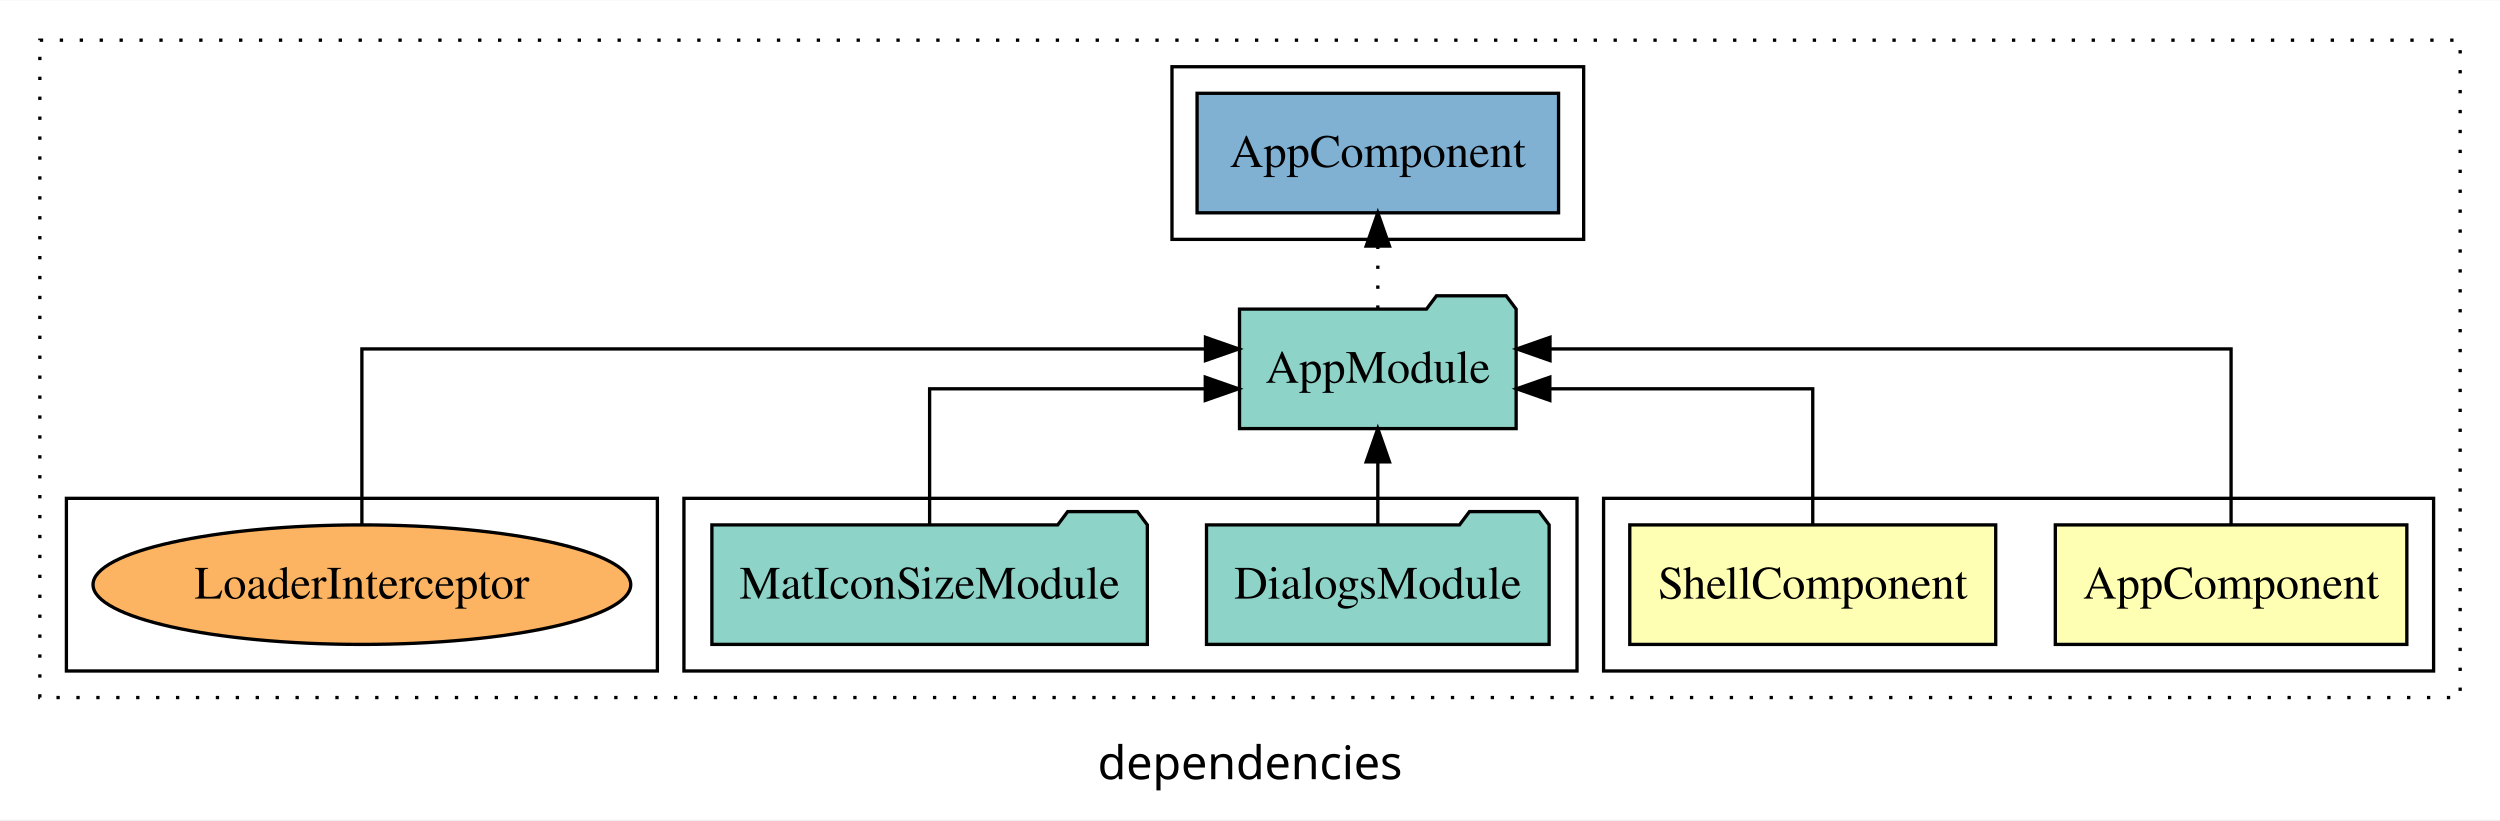
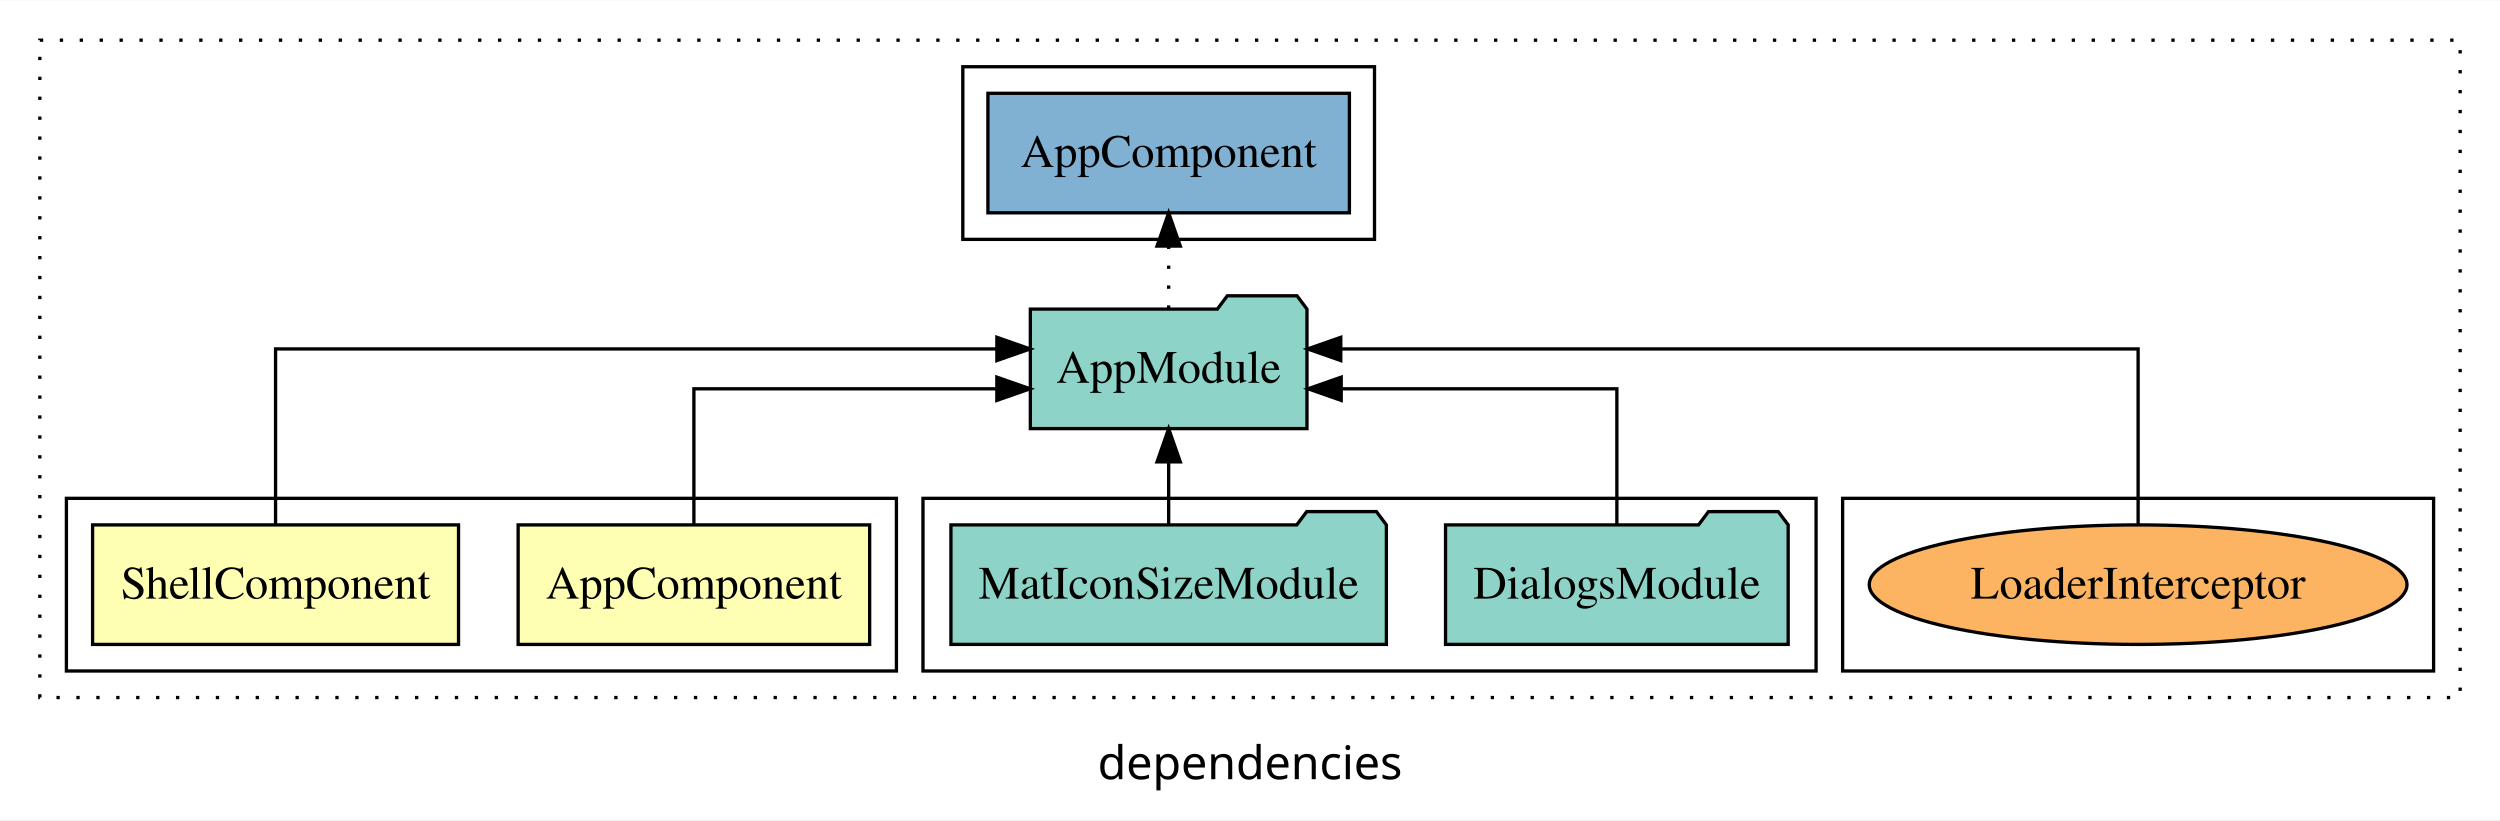
<svg xmlns="http://www.w3.org/2000/svg" width="753pt" height="247pt" viewBox="0.00 0.00 753.00 246.80">
  <g id="graph0" class="graph" transform="scale(1 1) rotate(0) translate(4 242.8)">
    <polygon fill="white" stroke="transparent" points="-4,4 -4,-242.8 749,-242.8 749,4 -4,4" />
    <text text-anchor="middle" x="372.5" y="-8.2" font-family="sans-serif" font-size="14.00">dependencies</text>
    <g id="clust1" class="cluster">
      <polygon fill="none" stroke="black" stroke-dasharray="1,5" points="8,-32.8 8,-230.8 737,-230.8 737,-32.8 8,-32.8" />
    </g>
-     <g id="clust2" class="cluster">
-       <polygon fill="none" stroke="black" points="479,-40.8 479,-92.8 729,-92.8 729,-40.8 479,-40.8" />
+     <g id="clust8" class="cluster">
+       <polygon fill="none" stroke="black" points="551,-40.8 551,-92.8 729,-92.8 729,-40.8 551,-40.8" />
+     </g>
+     <g id="clust7" class="cluster">
+       <polygon fill="none" stroke="black" points="286,-170.8 286,-222.8 410,-222.8 410,-170.8 286,-170.8" />
    </g>
    <g id="clust5" class="cluster">
-       <polygon fill="none" stroke="black" points="202,-40.8 202,-92.8 471,-92.8 471,-40.8 202,-40.8" />
+       <polygon fill="none" stroke="black" points="274,-40.8 274,-92.8 543,-92.8 543,-40.8 274,-40.8" />
    </g>
-     <g id="clust7" class="cluster">
-       <polygon fill="none" stroke="black" points="349,-170.8 349,-222.8 473,-222.8 473,-170.8 349,-170.8" />
-     </g>
-     <g id="clust8" class="cluster">
-       <polygon fill="none" stroke="black" points="16,-40.8 16,-92.8 194,-92.8 194,-40.8 16,-40.8" />
+     <g id="clust2" class="cluster">
+       <polygon fill="none" stroke="black" points="16,-40.8 16,-92.8 266,-92.8 266,-40.8 16,-40.8" />
    </g>
    <g id="node1" class="node">
-       <polygon fill="#ffffb3" stroke="black" points="720.94,-84.8 615.06,-84.8 615.06,-48.8 720.94,-48.8 720.94,-84.8" />
-       <text text-anchor="middle" x="668" y="-62.6" font-family="Times,serif" font-size="14.00">AppComponent</text>
+       <polygon fill="#ffffb3" stroke="black" points="257.94,-84.8 152.06,-84.8 152.06,-48.8 257.94,-48.8 257.94,-84.8" />
+       <text text-anchor="middle" x="205" y="-62.6" font-family="Times,serif" font-size="14.00">AppComponent</text>
    </g>
    <g id="node3" class="node">
-       <polygon fill="#8dd3c7" stroke="black" points="452.66,-149.8 449.66,-153.8 428.66,-153.8 425.66,-149.8 369.34,-149.8 369.34,-113.8 452.66,-113.8 452.66,-149.8" />
-       <text text-anchor="middle" x="411" y="-127.6" font-family="Times,serif" font-size="14.00">AppModule</text>
+       <polygon fill="#8dd3c7" stroke="black" points="389.66,-149.8 386.66,-153.8 365.66,-153.8 362.66,-149.8 306.34,-149.8 306.34,-113.8 389.66,-113.8 389.66,-149.8" />
+       <text text-anchor="middle" x="348" y="-127.6" font-family="Times,serif" font-size="14.00">AppModule</text>
    </g>
    <g id="edge1" class="edge">
-       <path fill="none" stroke="black" d="M668,-85.08C668,-106.12 668,-137.8 668,-137.8 668,-137.8 462.86,-137.8 462.86,-137.8" />
-       <polygon fill="black" stroke="black" points="462.86,-134.3 452.86,-137.8 462.86,-141.3 462.86,-134.3" />
+       <path fill="none" stroke="black" d="M205,-84.82C205,-102.17 205,-125.8 205,-125.8 205,-125.8 296.25,-125.8 296.25,-125.8" />
+       <polygon fill="black" stroke="black" points="296.25,-129.3 306.25,-125.8 296.25,-122.3 296.25,-129.3" />
    </g>
    <g id="node2" class="node">
-       <polygon fill="#ffffb3" stroke="black" points="597.11,-84.8 486.89,-84.8 486.89,-48.8 597.11,-48.8 597.11,-84.8" />
-       <text text-anchor="middle" x="542" y="-62.6" font-family="Times,serif" font-size="14.00">ShellComponent</text>
+       <polygon fill="#ffffb3" stroke="black" points="134.11,-84.8 23.89,-84.8 23.89,-48.8 134.11,-48.8 134.11,-84.8" />
+       <text text-anchor="middle" x="79" y="-62.6" font-family="Times,serif" font-size="14.00">ShellComponent</text>
    </g>
    <g id="edge2" class="edge">
-       <path fill="none" stroke="black" d="M542,-84.82C542,-102.17 542,-125.8 542,-125.8 542,-125.8 462.81,-125.8 462.81,-125.8" />
-       <polygon fill="black" stroke="black" points="462.81,-122.3 452.81,-125.8 462.81,-129.3 462.81,-122.3" />
+       <path fill="none" stroke="black" d="M79,-85.08C79,-106.12 79,-137.8 79,-137.8 79,-137.8 296.26,-137.8 296.26,-137.8" />
+       <polygon fill="black" stroke="black" points="296.26,-141.3 306.26,-137.8 296.26,-134.3 296.26,-141.3" />
    </g>
    <g id="node6" class="node">
-       <polygon fill="#80b1d3" stroke="black" points="465.44,-214.8 356.56,-214.8 356.56,-178.8 465.44,-178.8 465.44,-214.8" />
-       <text text-anchor="middle" x="411" y="-192.6" font-family="Times,serif" font-size="14.00">AppComponent </text>
+       <polygon fill="#80b1d3" stroke="black" points="402.44,-214.8 293.56,-214.8 293.56,-178.8 402.44,-178.8 402.44,-214.8" />
+       <text text-anchor="middle" x="348" y="-192.6" font-family="Times,serif" font-size="14.00">AppComponent </text>
    </g>
    <g id="edge5" class="edge">
-       <path fill="none" stroke="black" stroke-dasharray="1,5" d="M411,-149.91C411,-149.91 411,-168.79 411,-168.79" />
-       <polygon fill="black" stroke="black" points="407.5,-168.79 411,-178.79 414.5,-168.79 407.5,-168.79" />
+       <path fill="none" stroke="black" stroke-dasharray="1,5" d="M348,-149.91C348,-149.91 348,-168.79 348,-168.79" />
+       <polygon fill="black" stroke="black" points="344.5,-168.79 348,-178.79 351.5,-168.79 344.5,-168.79" />
    </g>
    <g id="node4" class="node">
-       <polygon fill="#8dd3c7" stroke="black" points="462.6,-84.8 459.6,-88.8 438.6,-88.8 435.6,-84.8 359.4,-84.8 359.4,-48.8 462.6,-48.8 462.6,-84.8" />
-       <text text-anchor="middle" x="411" y="-62.6" font-family="Times,serif" font-size="14.00">DialogsModule</text>
+       <polygon fill="#8dd3c7" stroke="black" points="534.6,-84.8 531.6,-88.8 510.6,-88.8 507.6,-84.8 431.4,-84.8 431.4,-48.8 534.6,-48.8 534.6,-84.8" />
+       <text text-anchor="middle" x="483" y="-62.6" font-family="Times,serif" font-size="14.00">DialogsModule</text>
    </g>
    <g id="edge3" class="edge">
-       <path fill="none" stroke="black" d="M411,-84.91C411,-84.91 411,-103.79 411,-103.79" />
-       <polygon fill="black" stroke="black" points="407.5,-103.79 411,-113.79 414.5,-103.79 407.5,-103.79" />
+       <path fill="none" stroke="black" d="M483,-84.82C483,-102.17 483,-125.8 483,-125.8 483,-125.8 399.97,-125.8 399.97,-125.8" />
+       <polygon fill="black" stroke="black" points="399.97,-122.3 389.97,-125.8 399.97,-129.3 399.97,-122.3" />
    </g>
    <g id="node5" class="node">
-       <polygon fill="#8dd3c7" stroke="black" points="341.58,-84.8 338.58,-88.8 317.58,-88.8 314.58,-84.8 210.42,-84.8 210.42,-48.8 341.58,-48.8 341.58,-84.8" />
-       <text text-anchor="middle" x="276" y="-62.6" font-family="Times,serif" font-size="14.00">MatIconSizeModule</text>
+       <polygon fill="#8dd3c7" stroke="black" points="413.58,-84.8 410.58,-88.8 389.58,-88.8 386.58,-84.8 282.42,-84.8 282.42,-48.8 413.58,-48.8 413.58,-84.8" />
+       <text text-anchor="middle" x="348" y="-62.6" font-family="Times,serif" font-size="14.00">MatIconSizeModule</text>
    </g>
    <g id="edge4" class="edge">
-       <path fill="none" stroke="black" d="M276,-84.82C276,-102.17 276,-125.8 276,-125.8 276,-125.8 359.03,-125.8 359.03,-125.8" />
-       <polygon fill="black" stroke="black" points="359.03,-129.3 369.03,-125.8 359.03,-122.3 359.03,-129.3" />
+       <path fill="none" stroke="black" d="M348,-84.91C348,-84.91 348,-103.79 348,-103.79" />
+       <polygon fill="black" stroke="black" points="344.5,-103.79 348,-113.79 351.5,-103.79 344.5,-103.79" />
    </g>
    <g id="node7" class="node">
-       <ellipse fill="#fdb462" stroke="black" cx="105" cy="-66.8" rx="80.98" ry="18" />
-       <text text-anchor="middle" x="105" y="-62.6" font-family="Times,serif" font-size="14.00">LoaderInterceptor</text>
+       <ellipse fill="#fdb462" stroke="black" cx="640" cy="-66.8" rx="80.98" ry="18" />
+       <text text-anchor="middle" x="640" y="-62.6" font-family="Times,serif" font-size="14.00">LoaderInterceptor</text>
    </g>
    <g id="edge6" class="edge">
-       <path fill="none" stroke="black" d="M105,-85.08C105,-106.12 105,-137.8 105,-137.8 105,-137.8 359.09,-137.8 359.09,-137.8" />
-       <polygon fill="black" stroke="black" points="359.09,-141.3 369.09,-137.8 359.09,-134.3 359.09,-141.3" />
+       <path fill="none" stroke="black" d="M640,-85.08C640,-106.12 640,-137.8 640,-137.8 640,-137.8 399.84,-137.8 399.84,-137.8" />
+       <polygon fill="black" stroke="black" points="399.84,-134.3 389.84,-137.8 399.84,-141.3 399.84,-134.3" />
    </g>
  </g>
</svg>
